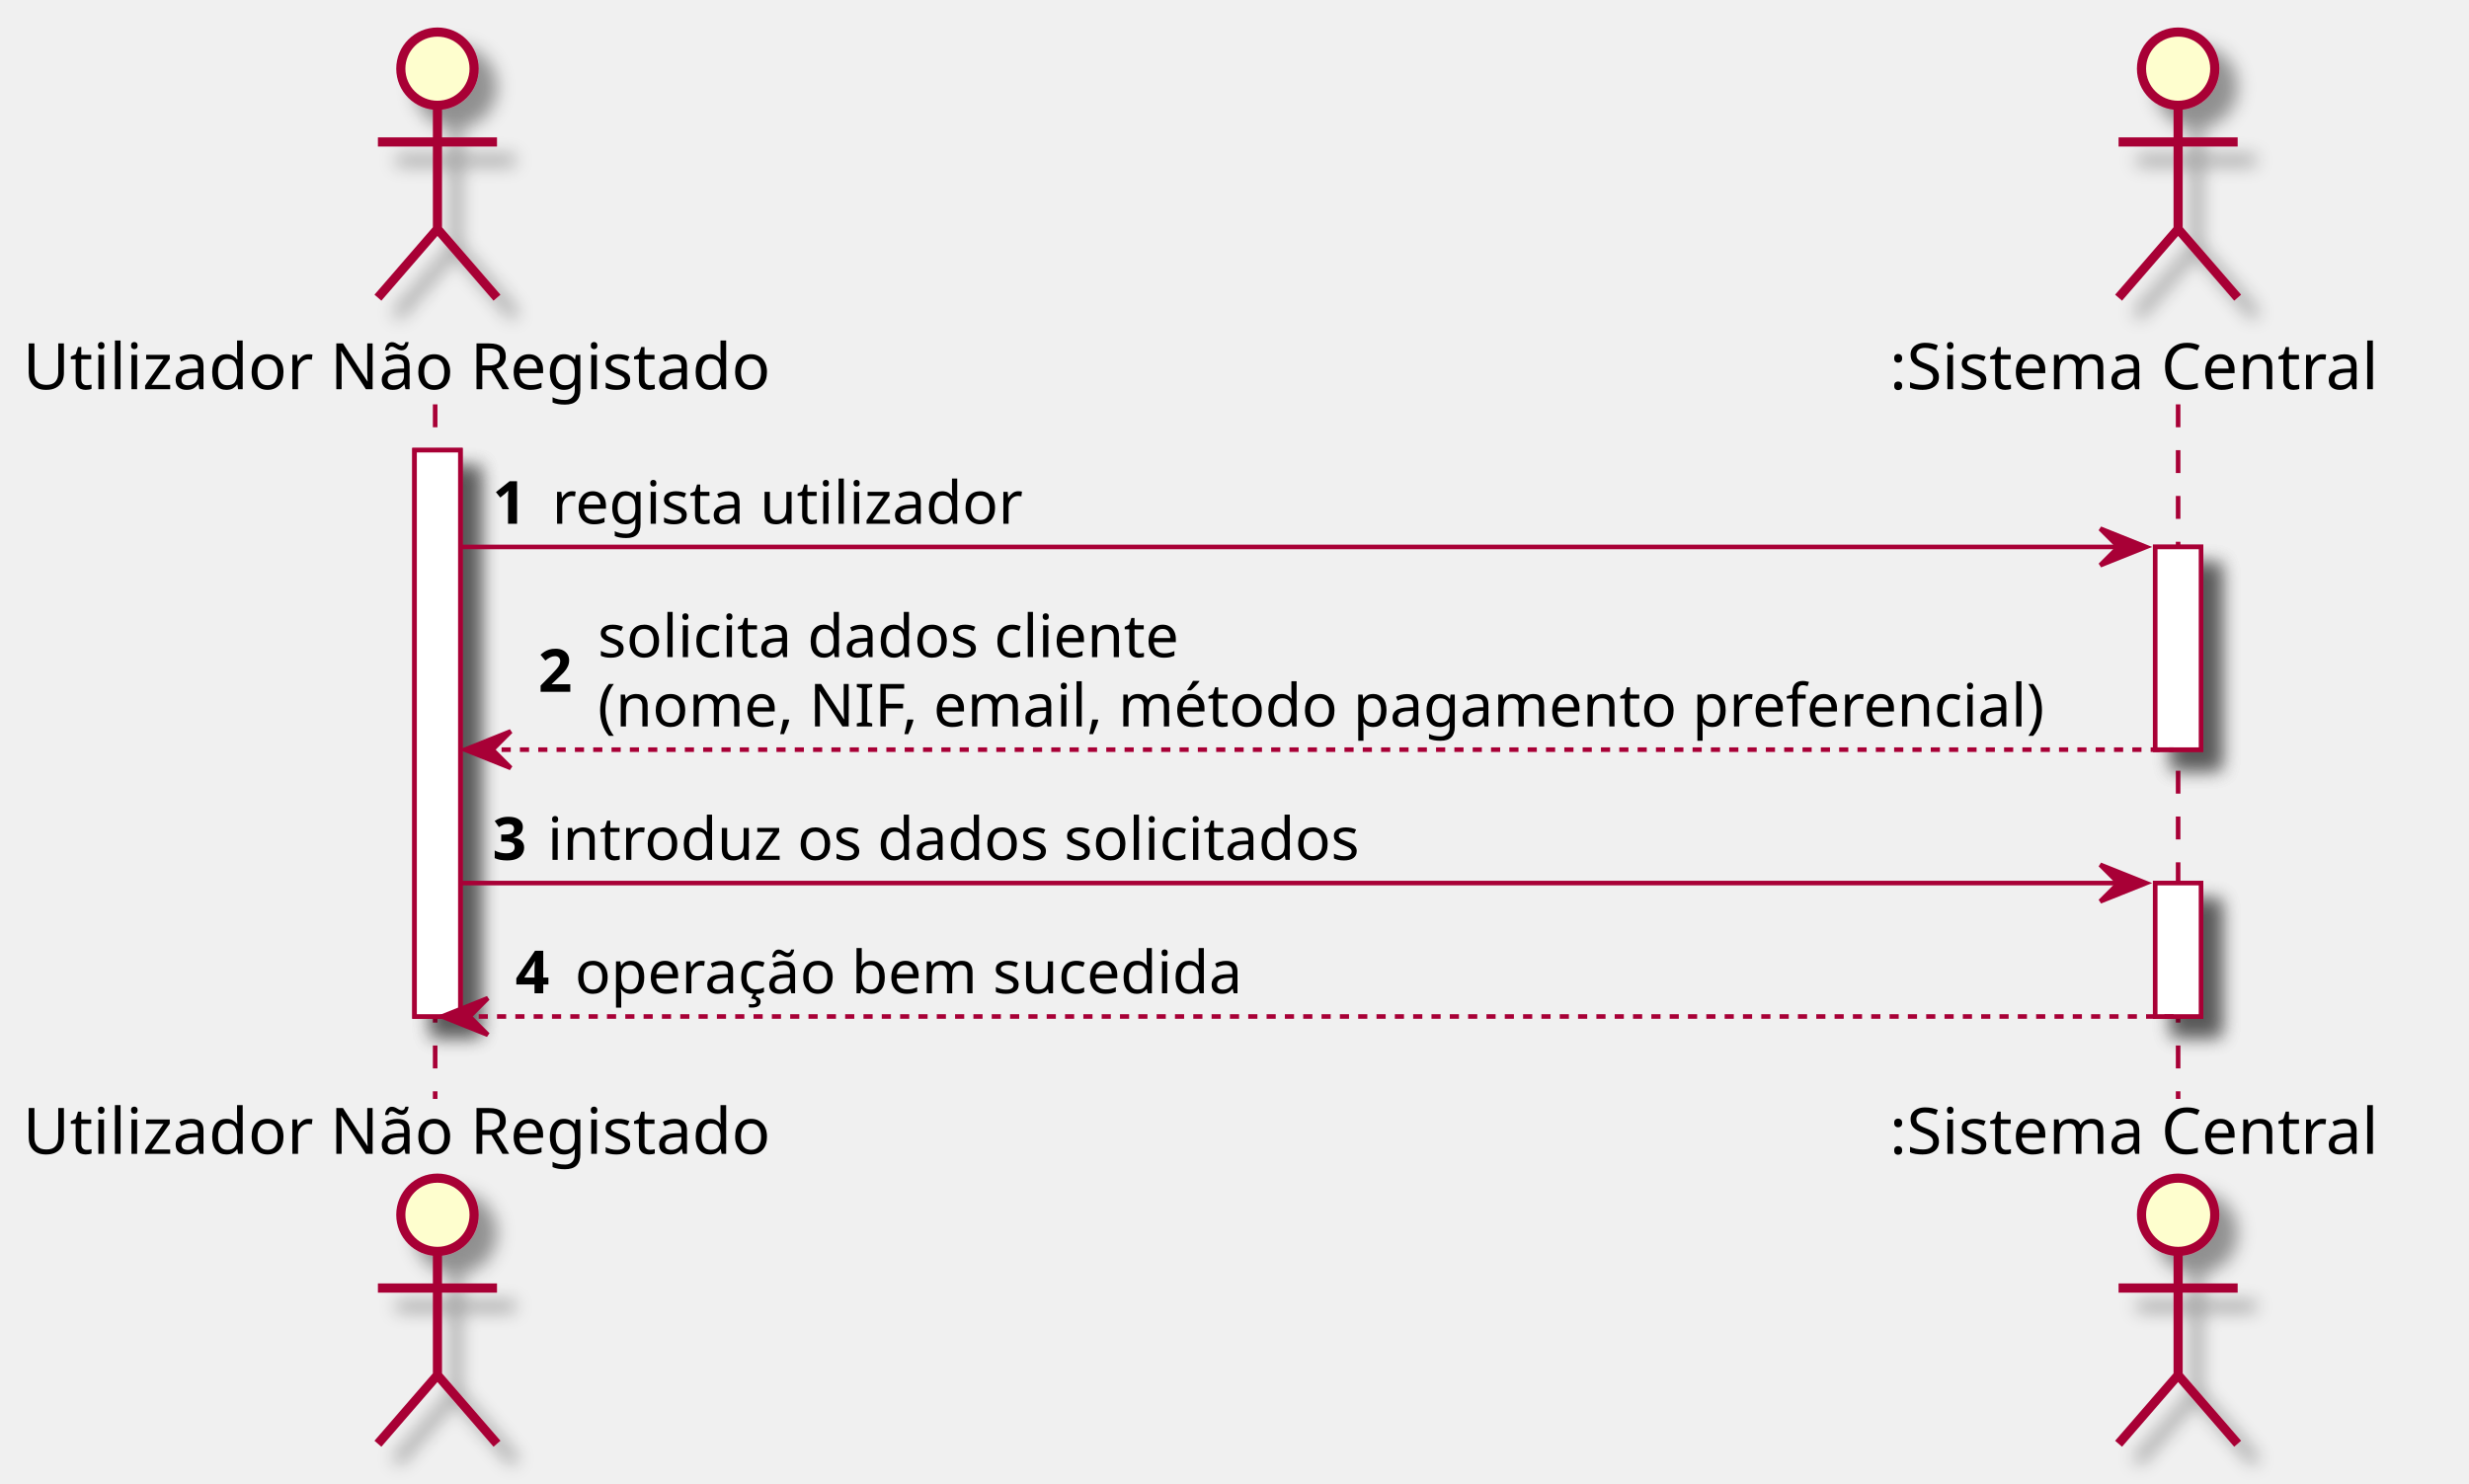
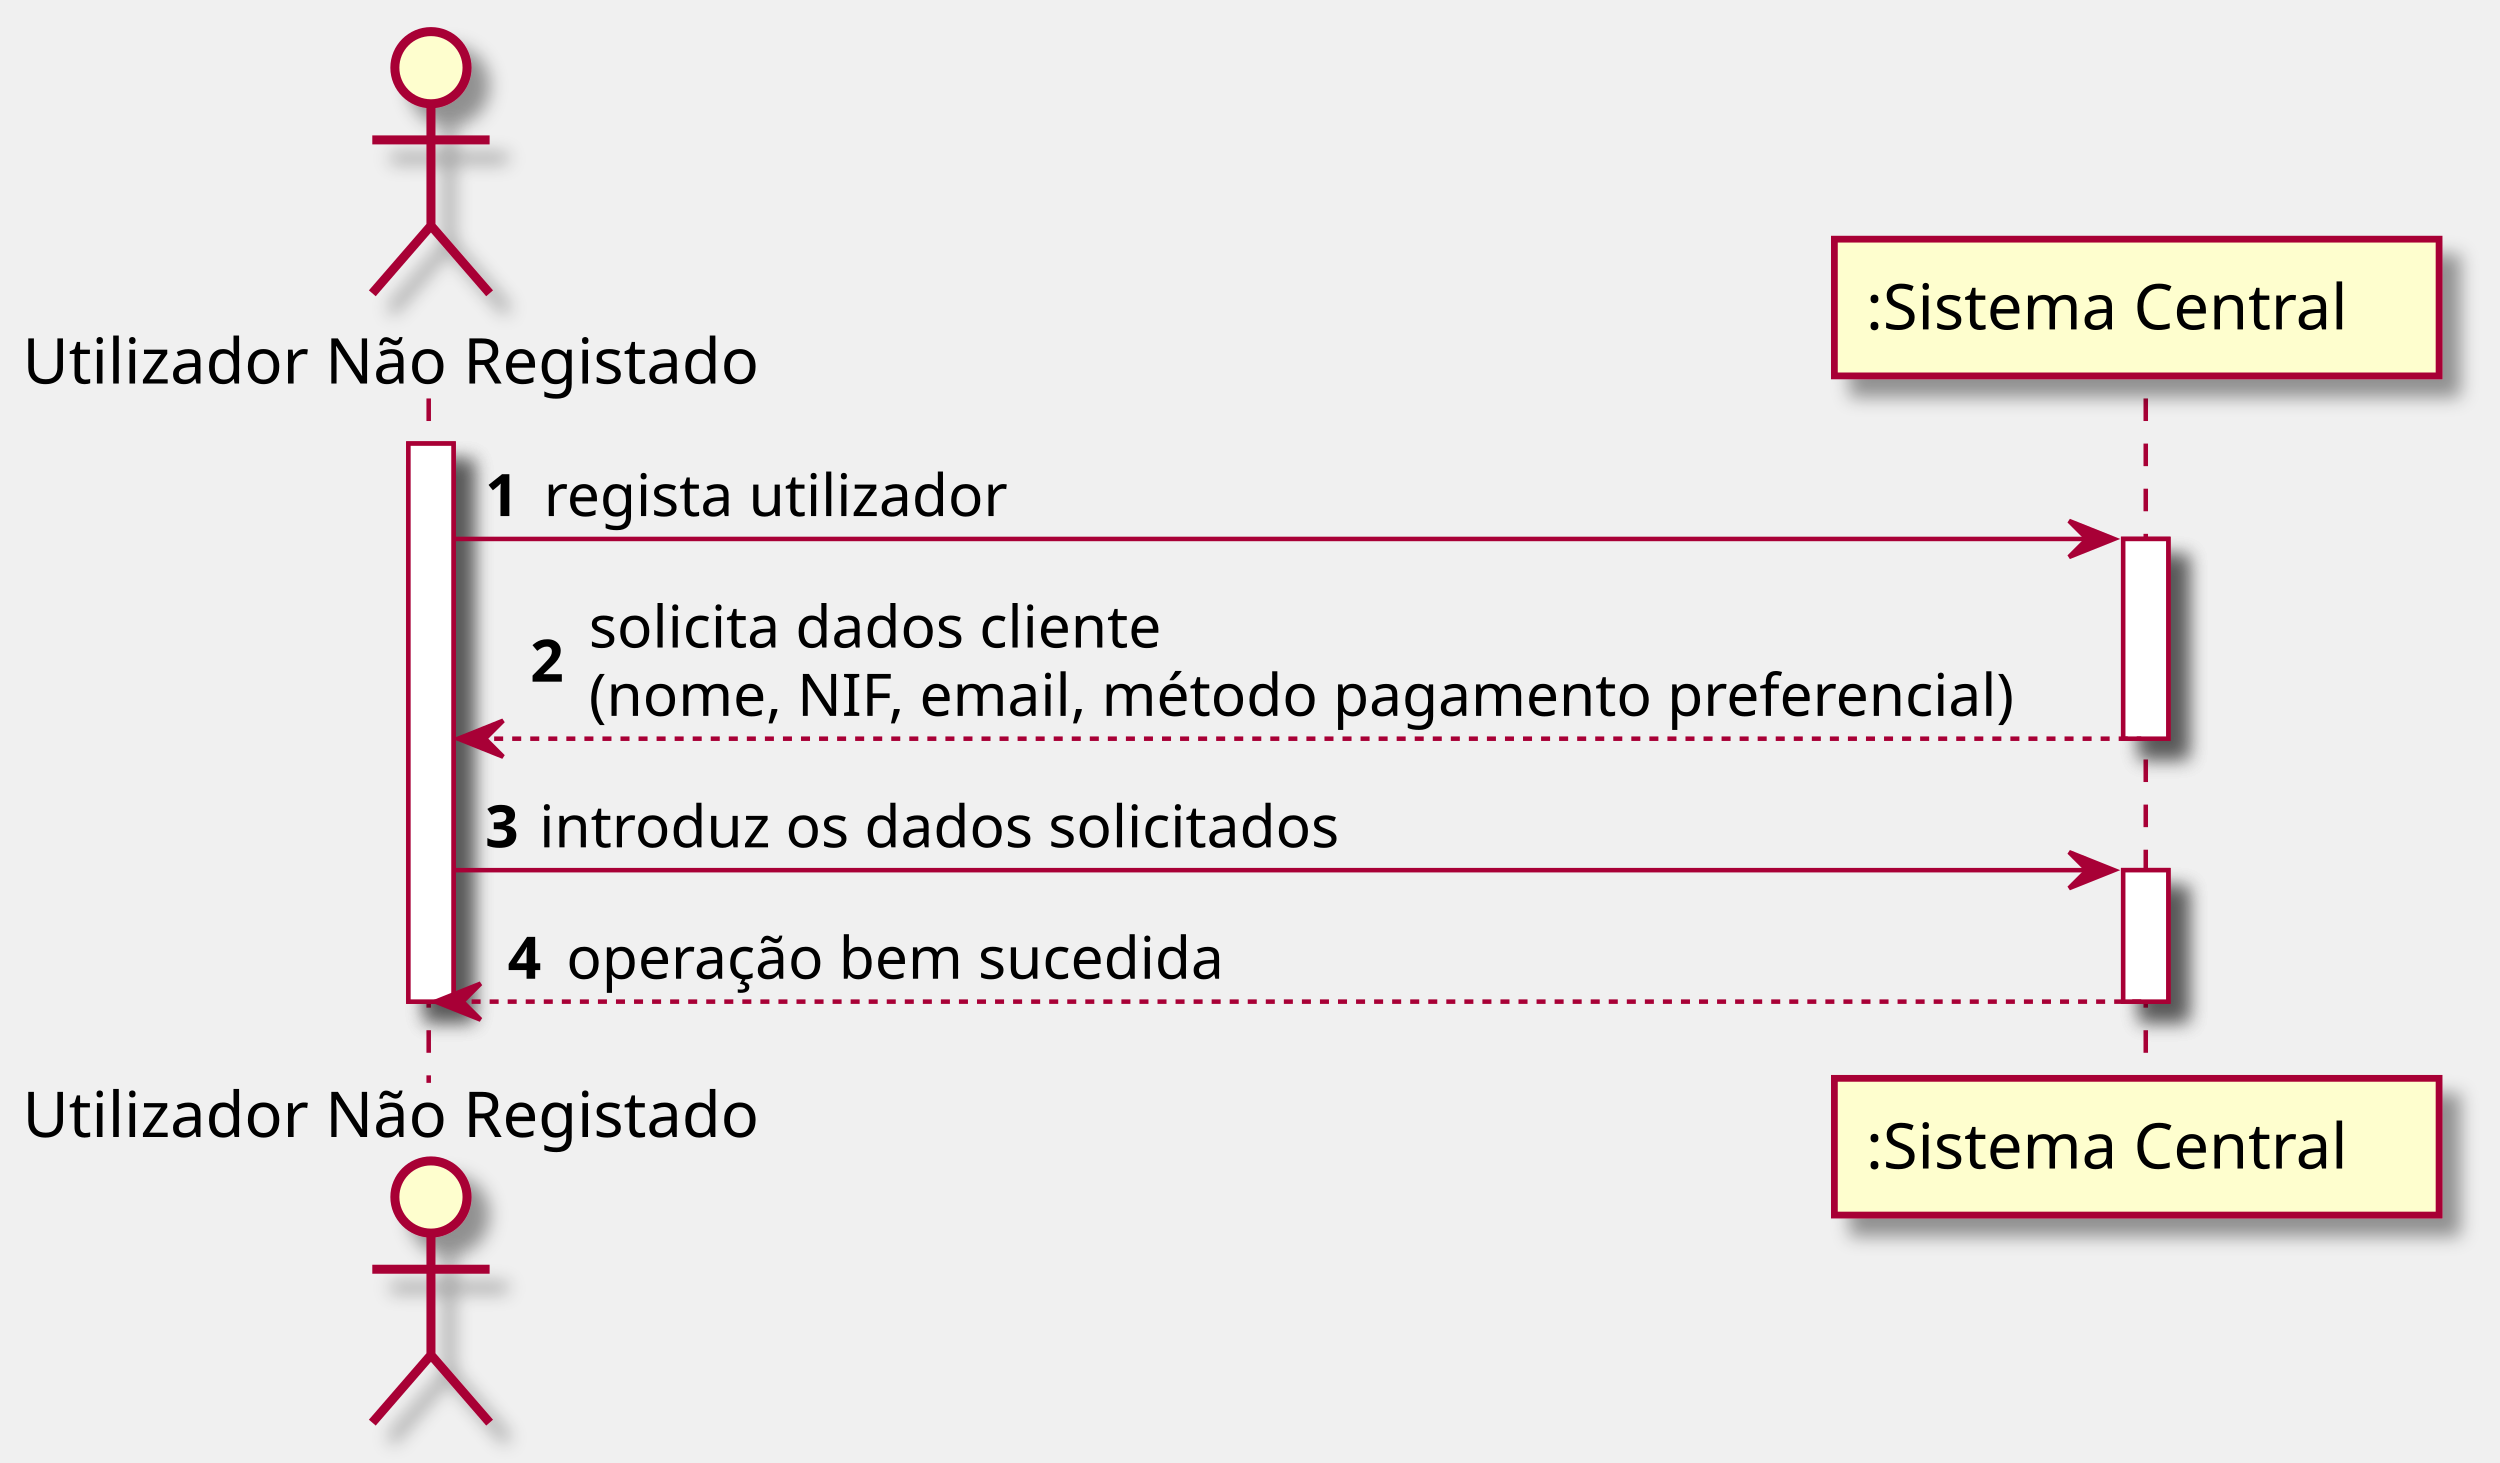
- <svg xmlns="http://www.w3.org/2000/svg" contentScriptType="application/ecmascript" contentStyleType="text/css" height="324px" preserveAspectRatio="none" style="width:539px;height:324px;" version="1.1" viewBox="0 0 539 324" width="539px" zoomAndPan="magnify">
+ <svg xmlns="http://www.w3.org/2000/svg" contentScriptType="application/ecmascript" contentStyleType="text/css" height="324px" preserveAspectRatio="none" style="width:554px;height:324px;" version="1.1" viewBox="0 0 554 324" width="554px" zoomAndPan="magnify">
  <defs>
-     <filter height="300%" id="f1qntevof8unbf" width="300%" x="-1" y="-1">
+     <filter height="300%" id="f1r0nyxxf8iv49" width="300%" x="-1" y="-1">
      <feGaussianBlur result="blurOut" stdDeviation="2.0" />
      <feColorMatrix in="blurOut" result="blurOut2" type="matrix" values="0 0 0 0 0 0 0 0 0 0 0 0 0 0 0 0 0 0 .4 0" />
      <feOffset dx="4.0" dy="4.0" in="blurOut2" result="blurOut3" />
      <feBlend in="SourceGraphic" in2="blurOut3" mode="normal" />
    </filter>
  </defs>
  <g>
-     <rect fill="#FFFFFF" filter="url(#f1qntevof8unbf)" height="123.664" style="stroke:#A80036;stroke-width:1.0;" width="10" x="90.5" y="98.297" />
-     <rect fill="#FFFFFF" filter="url(#f1qntevof8unbf)" height="44.266" style="stroke:#A80036;stroke-width:1.0;" width="10" x="470.5" y="119.43" />
-     <rect fill="#FFFFFF" filter="url(#f1qntevof8unbf)" height="29.133" style="stroke:#A80036;stroke-width:1.0;" width="10" x="470.5" y="192.828" />
+     <rect fill="#FFFFFF" filter="url(#f1r0nyxxf8iv49)" height="123.664" style="stroke:#A80036;stroke-width:1.0;" width="10" x="90.5" y="98.297" />
+     <rect fill="#FFFFFF" filter="url(#f1r0nyxxf8iv49)" height="44.266" style="stroke:#A80036;stroke-width:1.0;" width="10" x="470.5" y="119.43" />
+     <rect fill="#FFFFFF" filter="url(#f1r0nyxxf8iv49)" height="29.133" style="stroke:#A80036;stroke-width:1.0;" width="10" x="470.5" y="192.828" />
    <line style="stroke:#A80036;stroke-width:1.0;stroke-dasharray:5.0,5.0;" x1="95" x2="95" y1="88.297" y2="239.961" />
    <line style="stroke:#A80036;stroke-width:1.0;stroke-dasharray:5.0,5.0;" x1="475.5" x2="475.5" y1="88.297" y2="239.961" />
    <text fill="#000000" font-family="sans-serif" font-size="14" lengthAdjust="spacing" textLength="175" x="5" y="84.995">Utilizador Não Registado</text>
-     <ellipse cx="95.5" cy="15" fill="#FEFECE" filter="url(#f1qntevof8unbf)" rx="8" ry="8" style="stroke:#A80036;stroke-width:2.0;" />
-     <path d="M95.5,23 L95.5,50 M82.5,31 L108.5,31 M95.5,50 L82.5,65 M95.5,50 L108.5,65 " fill="none" filter="url(#f1qntevof8unbf)" style="stroke:#A80036;stroke-width:2.0;" />
+     <ellipse cx="95.5" cy="15" fill="#FEFECE" filter="url(#f1r0nyxxf8iv49)" rx="8" ry="8" style="stroke:#A80036;stroke-width:2.0;" />
+     <path d="M95.5,23 L95.5,50 M82.5,31 L108.5,31 M95.5,50 L82.5,65 M95.5,50 L108.5,65 " fill="none" filter="url(#f1r0nyxxf8iv49)" style="stroke:#A80036;stroke-width:2.0;" />
    <text fill="#000000" font-family="sans-serif" font-size="14" lengthAdjust="spacing" textLength="175" x="5" y="251.956">Utilizador Não Registado</text>
-     <ellipse cx="95.5" cy="265.258" fill="#FEFECE" filter="url(#f1qntevof8unbf)" rx="8" ry="8" style="stroke:#A80036;stroke-width:2.0;" />
-     <path d="M95.5,273.258 L95.5,300.258 M82.5,281.258 L108.5,281.258 M95.5,300.258 L82.5,315.258 M95.5,300.258 L108.5,315.258 " fill="none" filter="url(#f1qntevof8unbf)" style="stroke:#A80036;stroke-width:2.0;" />
-     <text fill="#000000" font-family="sans-serif" font-size="14" lengthAdjust="spacing" textLength="120" x="412.5" y="84.995">:Sistema Central</text>
-     <ellipse cx="475.5" cy="15" fill="#FEFECE" filter="url(#f1qntevof8unbf)" rx="8" ry="8" style="stroke:#A80036;stroke-width:2.0;" />
-     <path d="M475.5,23 L475.5,50 M462.5,31 L488.5,31 M475.5,50 L462.5,65 M475.5,50 L488.5,65 " fill="none" filter="url(#f1qntevof8unbf)" style="stroke:#A80036;stroke-width:2.0;" />
-     <text fill="#000000" font-family="sans-serif" font-size="14" lengthAdjust="spacing" textLength="120" x="412.5" y="251.956">:Sistema Central</text>
-     <ellipse cx="475.5" cy="265.258" fill="#FEFECE" filter="url(#f1qntevof8unbf)" rx="8" ry="8" style="stroke:#A80036;stroke-width:2.0;" />
-     <path d="M475.5,273.258 L475.5,300.258 M462.5,281.258 L488.5,281.258 M475.5,300.258 L462.5,315.258 M475.5,300.258 L488.5,315.258 " fill="none" filter="url(#f1qntevof8unbf)" style="stroke:#A80036;stroke-width:2.0;" />
-     <rect fill="#FFFFFF" filter="url(#f1qntevof8unbf)" height="123.664" style="stroke:#A80036;stroke-width:1.0;" width="10" x="90.5" y="98.297" />
-     <rect fill="#FFFFFF" filter="url(#f1qntevof8unbf)" height="44.266" style="stroke:#A80036;stroke-width:1.0;" width="10" x="470.5" y="119.43" />
-     <rect fill="#FFFFFF" filter="url(#f1qntevof8unbf)" height="29.133" style="stroke:#A80036;stroke-width:1.0;" width="10" x="470.5" y="192.828" />
+     <ellipse cx="95.5" cy="265.258" fill="#FEFECE" filter="url(#f1r0nyxxf8iv49)" rx="8" ry="8" style="stroke:#A80036;stroke-width:2.0;" />
+     <path d="M95.5,273.258 L95.5,300.258 M82.5,281.258 L108.5,281.258 M95.5,300.258 L82.5,315.258 M95.5,300.258 L108.5,315.258 " fill="none" filter="url(#f1r0nyxxf8iv49)" style="stroke:#A80036;stroke-width:2.0;" />
+     <rect fill="#FEFECE" filter="url(#f1r0nyxxf8iv49)" height="30.297" style="stroke:#A80036;stroke-width:1.5;" width="134" x="406.5" y="53" />
+     <text fill="#000000" font-family="sans-serif" font-size="14" lengthAdjust="spacing" textLength="120" x="413.5" y="72.995">:Sistema Central</text>
+     <rect fill="#FEFECE" filter="url(#f1r0nyxxf8iv49)" height="30.297" style="stroke:#A80036;stroke-width:1.5;" width="134" x="406.5" y="238.961" />
+     <text fill="#000000" font-family="sans-serif" font-size="14" lengthAdjust="spacing" textLength="120" x="413.5" y="258.956">:Sistema Central</text>
+     <rect fill="#FFFFFF" filter="url(#f1r0nyxxf8iv49)" height="123.664" style="stroke:#A80036;stroke-width:1.0;" width="10" x="90.5" y="98.297" />
+     <rect fill="#FFFFFF" filter="url(#f1r0nyxxf8iv49)" height="44.266" style="stroke:#A80036;stroke-width:1.0;" width="10" x="470.5" y="119.43" />
+     <rect fill="#FFFFFF" filter="url(#f1r0nyxxf8iv49)" height="29.133" style="stroke:#A80036;stroke-width:1.0;" width="10" x="470.5" y="192.828" />
    <polygon fill="#A80036" points="458.5,115.43,468.5,119.43,458.5,123.43,462.5,119.43" style="stroke:#A80036;stroke-width:1.0;" />
    <line style="stroke:#A80036;stroke-width:1.0;" x1="100.5" x2="464.5" y1="119.43" y2="119.43" />
    <text fill="#000000" font-family="sans-serif" font-size="13" font-weight="bold" lengthAdjust="spacing" textLength="9" x="107.5" y="114.364">1</text>
    <text fill="#000000" font-family="sans-serif" font-size="13" lengthAdjust="spacing" textLength="106" x="120.5" y="114.364">regista utilizador</text>
    <polygon fill="#A80036" points="111.5,159.695,101.5,163.695,111.5,167.695,107.5,163.695" style="stroke:#A80036;stroke-width:1.0;" />
    <line style="stroke:#A80036;stroke-width:1.0;stroke-dasharray:2.0,2.0;" x1="105.5" x2="474.5" y1="163.695" y2="163.695" />
    <text fill="#000000" font-family="sans-serif" font-size="13" font-weight="bold" lengthAdjust="spacing" textLength="9" x="117.5" y="151.063">2</text>
    <text fill="#000000" font-family="sans-serif" font-size="13" lengthAdjust="spacing" textLength="133" x="130.5" y="143.497">solicita dados cliente</text>
    <text fill="#000000" font-family="sans-serif" font-size="13" lengthAdjust="spacing" textLength="333" x="130.5" y="158.629">(nome, NIF, email, método pagamento preferencial)</text>
    <polygon fill="#A80036" points="458.5,188.828,468.5,192.828,458.5,196.828,462.5,192.828" style="stroke:#A80036;stroke-width:1.0;" />
    <line style="stroke:#A80036;stroke-width:1.0;" x1="100.5" x2="464.5" y1="192.828" y2="192.828" />
    <text fill="#000000" font-family="sans-serif" font-size="13" font-weight="bold" lengthAdjust="spacing" textLength="8" x="107.5" y="187.762">3</text>
    <text fill="#000000" font-family="sans-serif" font-size="13" lengthAdjust="spacing" textLength="185" x="119.5" y="187.762">introduz os dados solicitados</text>
    <polygon fill="#A80036" points="106.5,217.961,96.5,221.961,106.5,225.961,102.5,221.961" style="stroke:#A80036;stroke-width:1.0;" />
    <line style="stroke:#A80036;stroke-width:1.0;stroke-dasharray:2.0,2.0;" x1="100.5" x2="474.5" y1="221.961" y2="221.961" />
    <text fill="#000000" font-family="sans-serif" font-size="13" font-weight="bold" lengthAdjust="spacing" textLength="9" x="112.5" y="216.895">4</text>
    <text fill="#000000" font-family="sans-serif" font-size="13" lengthAdjust="spacing" textLength="154" x="125.5" y="216.895">operação bem sucedida</text>
  </g>
</svg>
